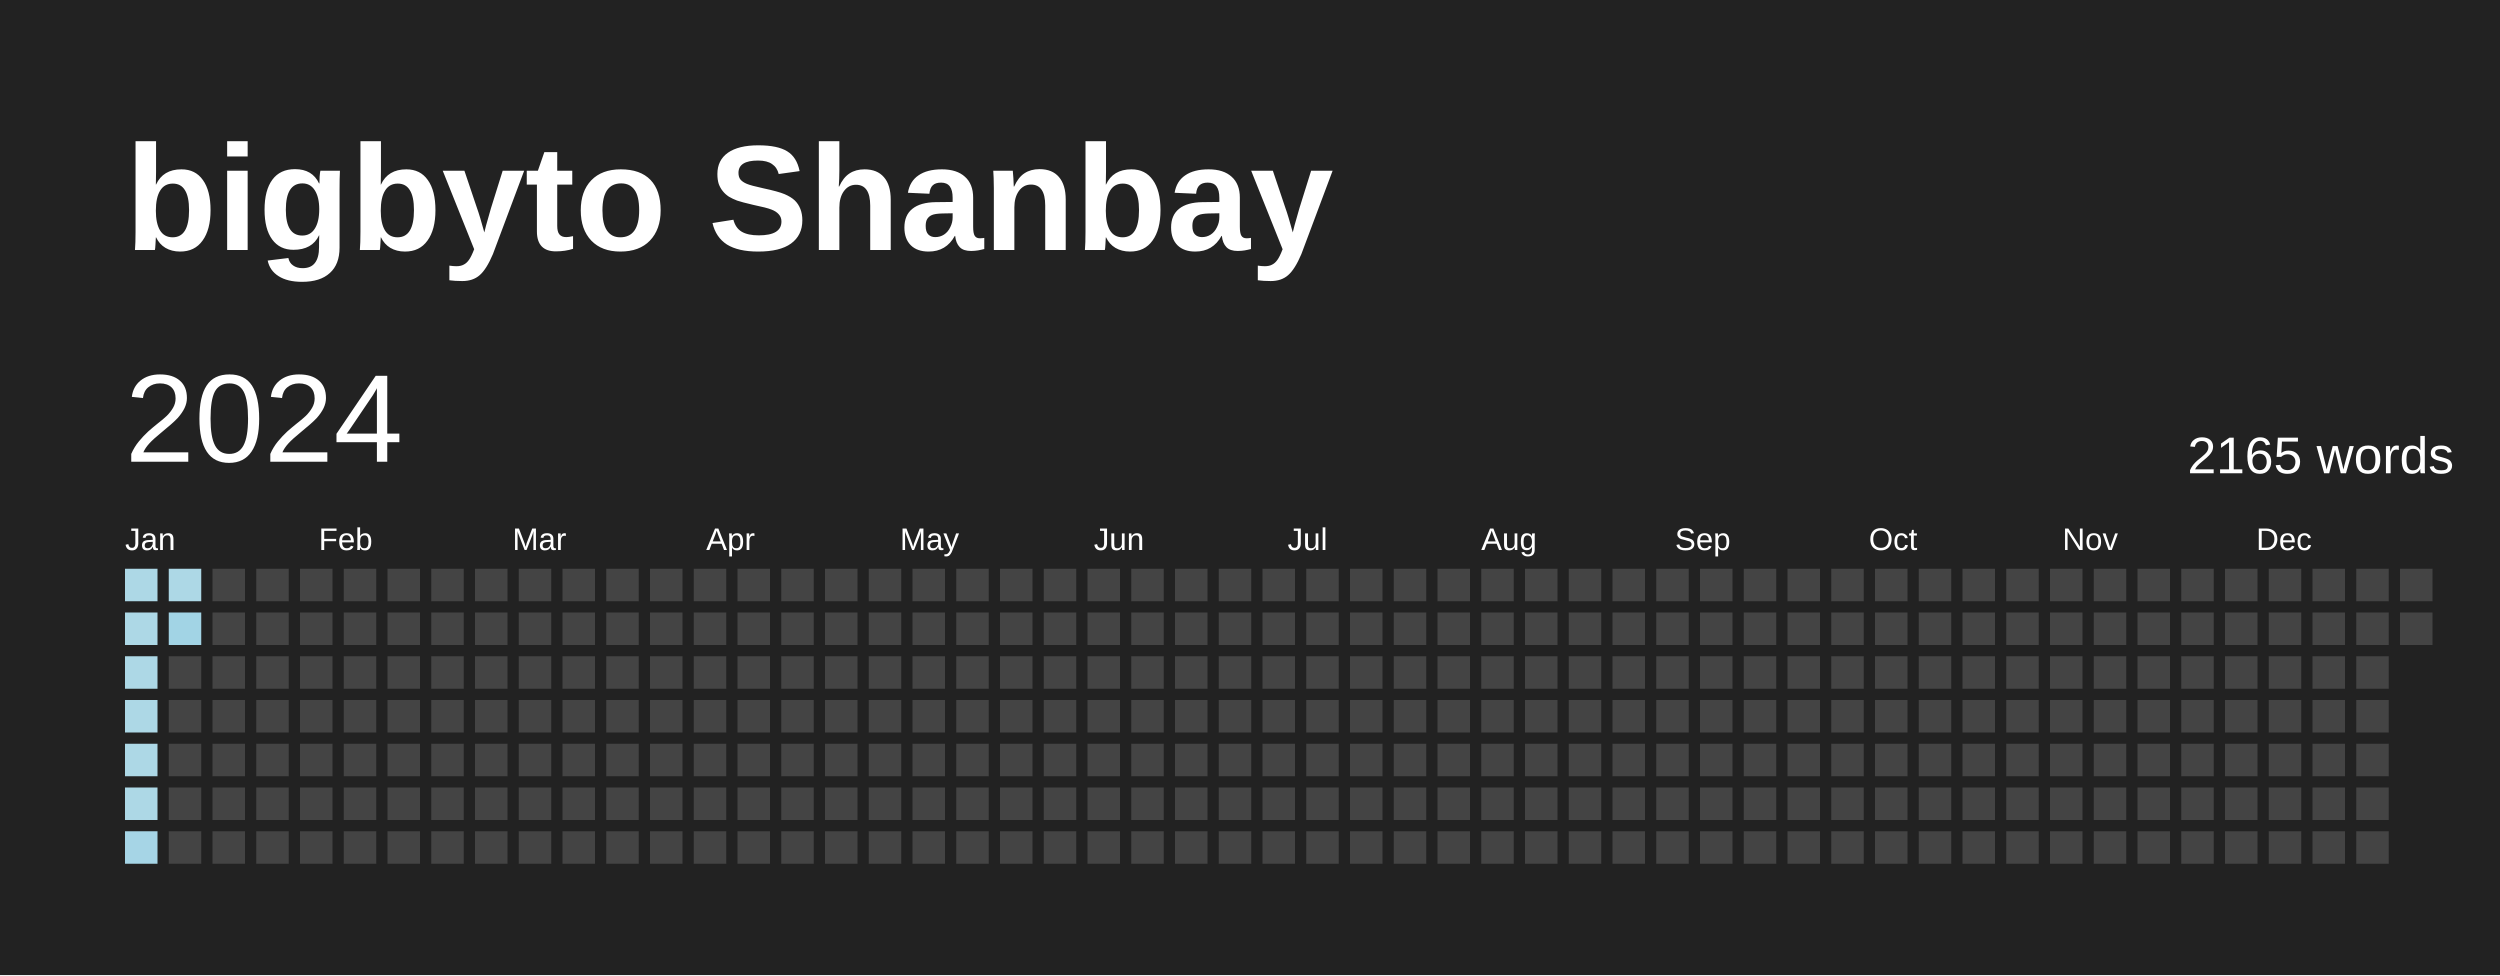
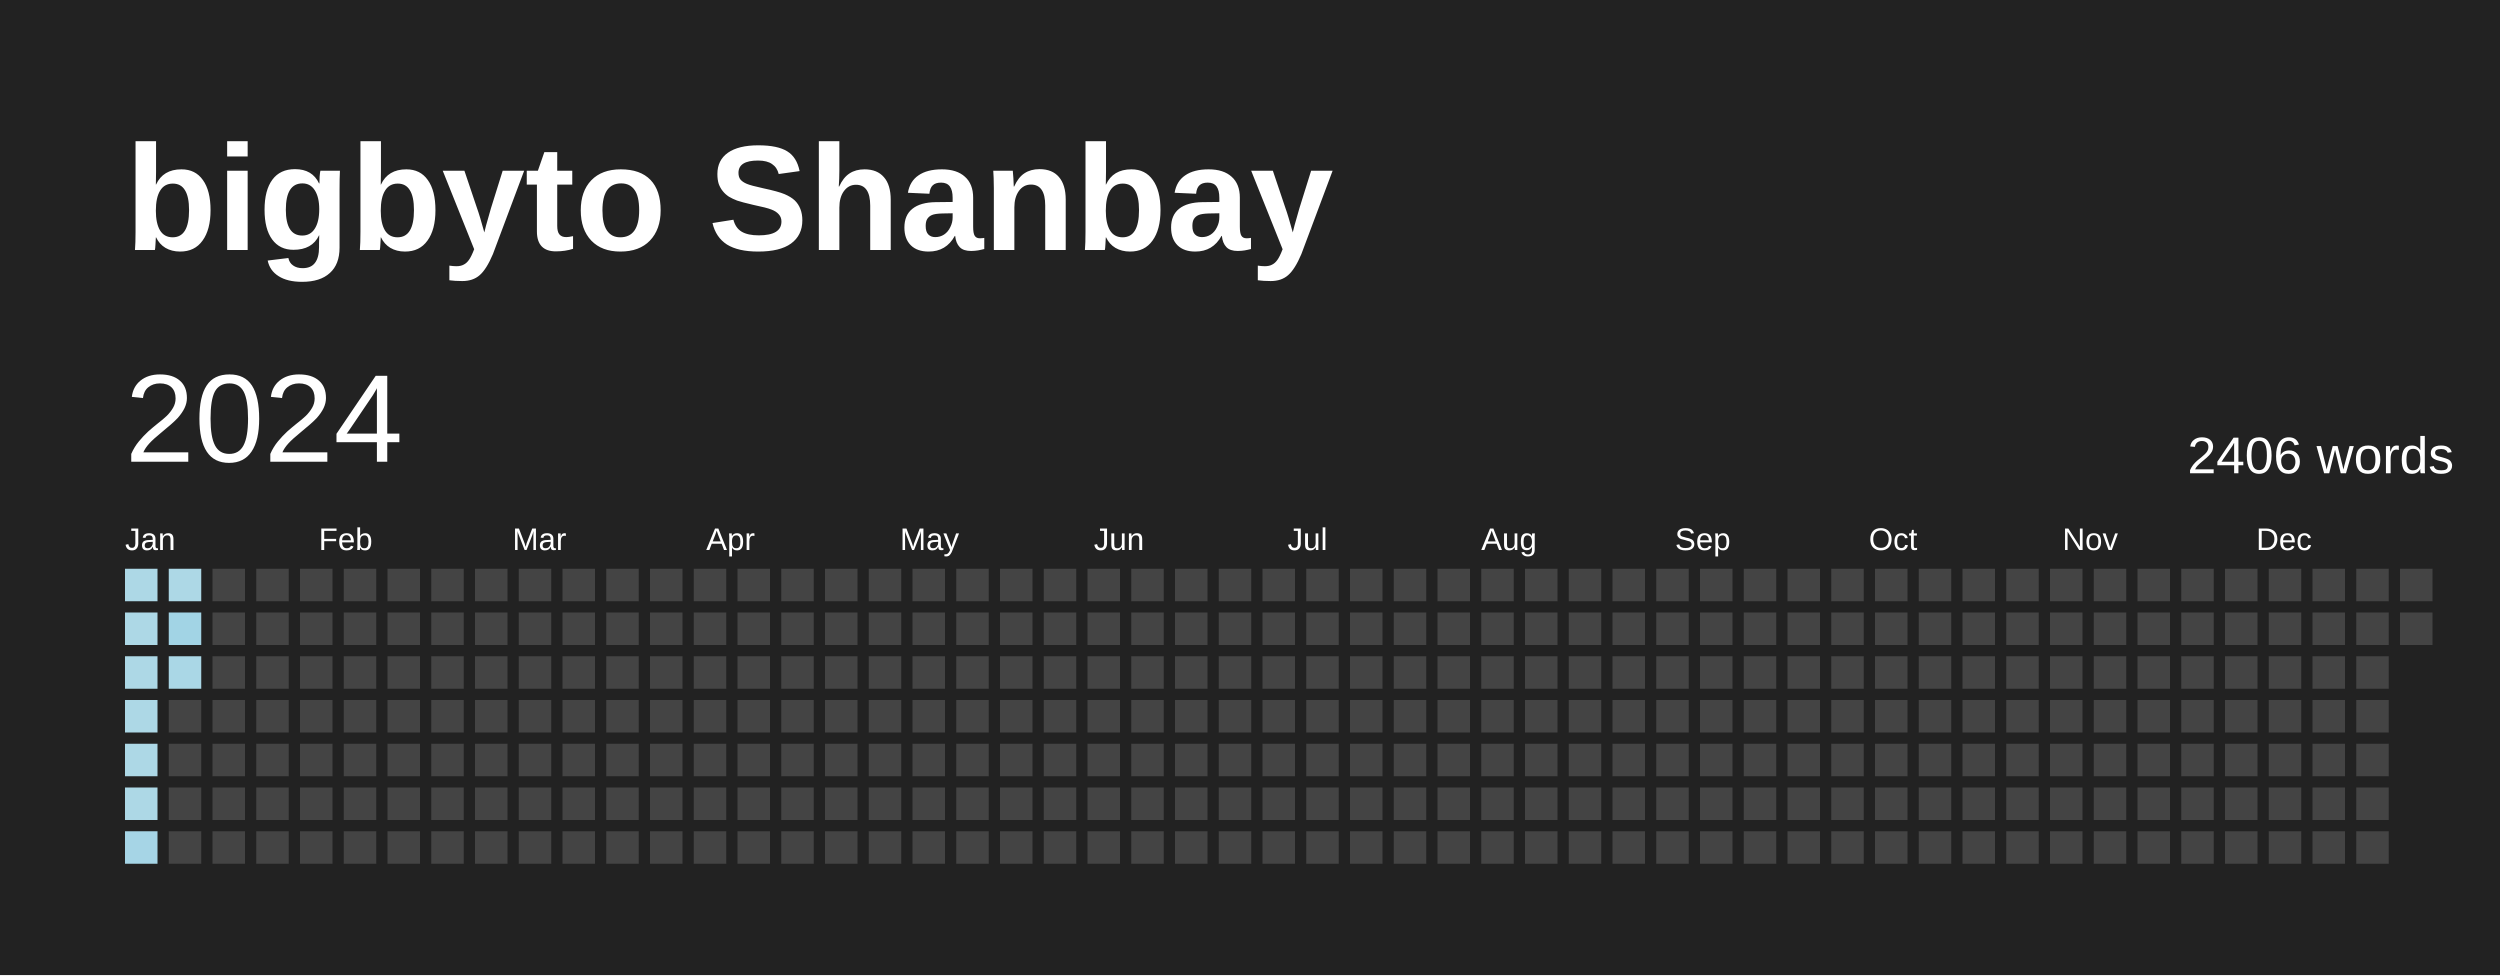
<svg xmlns="http://www.w3.org/2000/svg" baseProfile="full" height="78mm" version="1.1" viewBox="0,0,200,78" width="200mm">
  <defs />
  <rect fill="#222222" height="78" width="200" x="0" y="0" />
  <text fill="#FFFFFF" style="font-size:12px; font-family:Arial; font-weight:bold;" x="10" y="20">bigbyto Shanbay</text>
  <text dominant-baseline="hanging" fill="#FFFFFF" style="font-size:10.0px; font-family:Arial;" x="10" y="30">2024</text>
-   <text dominant-baseline="hanging" fill="#FFFFFF" style="font-size:4.125px; font-family:Arial;" x="175" y="35">2165 words</text>
+   <text dominant-baseline="hanging" fill="#FFFFFF" style="font-size:4.125px; font-family:Arial;" x="175" y="35">2406 words</text>
  <text fill="#FFFFFF" style="font-size:2.5px; font-family:Arial" x="10.0" y="44">Jan</text>
  <text fill="#FFFFFF" style="font-size:2.5px; font-family:Arial" x="25.5" y="44">Feb</text>
  <text fill="#FFFFFF" style="font-size:2.5px; font-family:Arial" x="41.0" y="44">Mar</text>
  <text fill="#FFFFFF" style="font-size:2.5px; font-family:Arial" x="56.5" y="44">Apr</text>
  <text fill="#FFFFFF" style="font-size:2.5px; font-family:Arial" x="72.0" y="44">May</text>
  <text fill="#FFFFFF" style="font-size:2.5px; font-family:Arial" x="87.5" y="44">Jun</text>
  <text fill="#FFFFFF" style="font-size:2.5px; font-family:Arial" x="103.0" y="44">Jul</text>
  <text fill="#FFFFFF" style="font-size:2.5px; font-family:Arial" x="118.5" y="44">Aug</text>
  <text fill="#FFFFFF" style="font-size:2.5px; font-family:Arial" x="134.0" y="44">Sep</text>
  <text fill="#FFFFFF" style="font-size:2.5px; font-family:Arial" x="149.5" y="44">Oct</text>
  <text fill="#FFFFFF" style="font-size:2.5px; font-family:Arial" x="165.0" y="44">Nov</text>
  <text fill="#FFFFFF" style="font-size:2.5px; font-family:Arial" x="180.5" y="44">Dec</text>
  <rect fill="#add8e6" height="2.6" width="2.6" x="10.0" y="45.5" />
  <rect fill="#add8e6" height="2.6" width="2.6" x="10.0" y="49.0" />
  <rect fill="#add8e6" height="2.6" width="2.6" x="10.0" y="52.5" />
  <rect fill="#add8e6" height="2.6" width="2.6" x="10.0" y="56.0" />
  <rect fill="#add8e6" height="2.6" width="2.6" x="10.0" y="59.5" />
  <rect fill="#add8e6" height="2.6" width="2.6" x="10.0" y="63.0" />
  <rect fill="#a6d5e6" height="2.6" width="2.6" x="10.0" y="66.5" />
  <rect fill="#add8e6" height="2.6" width="2.6" x="13.5" y="45.5" />
  <rect fill="#a2d4e5" height="2.6" width="2.6" x="13.5" y="49.0" />
-   <rect fill="#444444" height="2.6" width="2.6" x="13.5" y="52.5" />
+   <rect fill="#aad7e6" height="2.6" width="2.6" x="13.5" y="52.5" />
  <rect fill="#444444" height="2.6" width="2.6" x="13.5" y="56.0" />
  <rect fill="#444444" height="2.6" width="2.6" x="13.5" y="59.5" />
  <rect fill="#444444" height="2.6" width="2.6" x="13.5" y="63.0" />
  <rect fill="#444444" height="2.6" width="2.6" x="13.5" y="66.5" />
  <rect fill="#444444" height="2.6" width="2.6" x="17.0" y="45.5" />
  <rect fill="#444444" height="2.6" width="2.6" x="17.0" y="49.0" />
  <rect fill="#444444" height="2.6" width="2.6" x="17.0" y="52.5" />
  <rect fill="#444444" height="2.6" width="2.6" x="17.0" y="56.0" />
  <rect fill="#444444" height="2.6" width="2.6" x="17.0" y="59.5" />
  <rect fill="#444444" height="2.6" width="2.6" x="17.0" y="63.0" />
  <rect fill="#444444" height="2.6" width="2.6" x="17.0" y="66.5" />
  <rect fill="#444444" height="2.6" width="2.6" x="20.5" y="45.5" />
  <rect fill="#444444" height="2.6" width="2.6" x="20.5" y="49.0" />
  <rect fill="#444444" height="2.6" width="2.6" x="20.5" y="52.5" />
  <rect fill="#444444" height="2.6" width="2.6" x="20.5" y="56.0" />
  <rect fill="#444444" height="2.6" width="2.6" x="20.5" y="59.5" />
  <rect fill="#444444" height="2.6" width="2.6" x="20.5" y="63.0" />
  <rect fill="#444444" height="2.6" width="2.6" x="20.5" y="66.5" />
  <rect fill="#444444" height="2.6" width="2.6" x="24.0" y="45.5" />
  <rect fill="#444444" height="2.6" width="2.6" x="24.0" y="49.0" />
  <rect fill="#444444" height="2.6" width="2.6" x="24.0" y="52.5" />
  <rect fill="#444444" height="2.6" width="2.6" x="24.0" y="56.0" />
  <rect fill="#444444" height="2.6" width="2.6" x="24.0" y="59.5" />
  <rect fill="#444444" height="2.6" width="2.6" x="24.0" y="63.0" />
  <rect fill="#444444" height="2.6" width="2.6" x="24.0" y="66.5" />
  <rect fill="#444444" height="2.6" width="2.6" x="27.5" y="45.5" />
  <rect fill="#444444" height="2.6" width="2.6" x="27.5" y="49.0" />
  <rect fill="#444444" height="2.6" width="2.6" x="27.5" y="52.5" />
  <rect fill="#444444" height="2.6" width="2.6" x="27.5" y="56.0" />
  <rect fill="#444444" height="2.6" width="2.6" x="27.5" y="59.5" />
  <rect fill="#444444" height="2.6" width="2.6" x="27.5" y="63.0" />
  <rect fill="#444444" height="2.6" width="2.6" x="27.5" y="66.5" />
  <rect fill="#444444" height="2.6" width="2.6" x="31.0" y="45.5" />
  <rect fill="#444444" height="2.6" width="2.6" x="31.0" y="49.0" />
  <rect fill="#444444" height="2.6" width="2.6" x="31.0" y="52.5" />
  <rect fill="#444444" height="2.6" width="2.6" x="31.0" y="56.0" />
  <rect fill="#444444" height="2.6" width="2.6" x="31.0" y="59.5" />
  <rect fill="#444444" height="2.6" width="2.6" x="31.0" y="63.0" />
  <rect fill="#444444" height="2.6" width="2.6" x="31.0" y="66.5" />
  <rect fill="#444444" height="2.6" width="2.6" x="34.5" y="45.5" />
  <rect fill="#444444" height="2.6" width="2.6" x="34.5" y="49.0" />
  <rect fill="#444444" height="2.6" width="2.6" x="34.5" y="52.5" />
  <rect fill="#444444" height="2.6" width="2.6" x="34.5" y="56.0" />
  <rect fill="#444444" height="2.6" width="2.6" x="34.5" y="59.5" />
  <rect fill="#444444" height="2.6" width="2.6" x="34.5" y="63.0" />
  <rect fill="#444444" height="2.6" width="2.6" x="34.5" y="66.5" />
  <rect fill="#444444" height="2.6" width="2.6" x="38.0" y="45.5" />
  <rect fill="#444444" height="2.6" width="2.6" x="38.0" y="49.0" />
  <rect fill="#444444" height="2.6" width="2.6" x="38.0" y="52.5" />
  <rect fill="#444444" height="2.6" width="2.6" x="38.0" y="56.0" />
  <rect fill="#444444" height="2.6" width="2.6" x="38.0" y="59.5" />
  <rect fill="#444444" height="2.6" width="2.6" x="38.0" y="63.0" />
  <rect fill="#444444" height="2.6" width="2.6" x="38.0" y="66.5" />
  <rect fill="#444444" height="2.6" width="2.6" x="41.5" y="45.5" />
  <rect fill="#444444" height="2.6" width="2.6" x="41.5" y="49.0" />
  <rect fill="#444444" height="2.6" width="2.6" x="41.5" y="52.5" />
  <rect fill="#444444" height="2.6" width="2.6" x="41.5" y="56.0" />
  <rect fill="#444444" height="2.6" width="2.6" x="41.5" y="59.5" />
  <rect fill="#444444" height="2.6" width="2.6" x="41.5" y="63.0" />
  <rect fill="#444444" height="2.6" width="2.6" x="41.5" y="66.5" />
  <rect fill="#444444" height="2.6" width="2.6" x="45.0" y="45.5" />
  <rect fill="#444444" height="2.6" width="2.6" x="45.0" y="49.0" />
  <rect fill="#444444" height="2.6" width="2.6" x="45.0" y="52.5" />
  <rect fill="#444444" height="2.6" width="2.6" x="45.0" y="56.0" />
  <rect fill="#444444" height="2.6" width="2.6" x="45.0" y="59.5" />
  <rect fill="#444444" height="2.6" width="2.6" x="45.0" y="63.0" />
  <rect fill="#444444" height="2.6" width="2.6" x="45.0" y="66.5" />
  <rect fill="#444444" height="2.6" width="2.6" x="48.5" y="45.5" />
  <rect fill="#444444" height="2.6" width="2.6" x="48.5" y="49.0" />
  <rect fill="#444444" height="2.6" width="2.6" x="48.5" y="52.5" />
  <rect fill="#444444" height="2.6" width="2.6" x="48.5" y="56.0" />
  <rect fill="#444444" height="2.6" width="2.6" x="48.5" y="59.5" />
  <rect fill="#444444" height="2.6" width="2.6" x="48.5" y="63.0" />
  <rect fill="#444444" height="2.6" width="2.6" x="48.5" y="66.5" />
  <rect fill="#444444" height="2.6" width="2.6" x="52.0" y="45.5" />
  <rect fill="#444444" height="2.6" width="2.6" x="52.0" y="49.0" />
  <rect fill="#444444" height="2.6" width="2.6" x="52.0" y="52.5" />
  <rect fill="#444444" height="2.6" width="2.6" x="52.0" y="56.0" />
  <rect fill="#444444" height="2.6" width="2.6" x="52.0" y="59.5" />
  <rect fill="#444444" height="2.6" width="2.6" x="52.0" y="63.0" />
  <rect fill="#444444" height="2.6" width="2.6" x="52.0" y="66.5" />
  <rect fill="#444444" height="2.6" width="2.6" x="55.5" y="45.5" />
  <rect fill="#444444" height="2.6" width="2.6" x="55.5" y="49.0" />
  <rect fill="#444444" height="2.6" width="2.6" x="55.5" y="52.5" />
  <rect fill="#444444" height="2.6" width="2.6" x="55.5" y="56.0" />
  <rect fill="#444444" height="2.6" width="2.6" x="55.5" y="59.5" />
  <rect fill="#444444" height="2.6" width="2.6" x="55.5" y="63.0" />
  <rect fill="#444444" height="2.6" width="2.6" x="55.5" y="66.5" />
  <rect fill="#444444" height="2.6" width="2.6" x="59.0" y="45.5" />
  <rect fill="#444444" height="2.6" width="2.6" x="59.0" y="49.0" />
  <rect fill="#444444" height="2.6" width="2.6" x="59.0" y="52.5" />
  <rect fill="#444444" height="2.6" width="2.6" x="59.0" y="56.0" />
  <rect fill="#444444" height="2.6" width="2.6" x="59.0" y="59.5" />
  <rect fill="#444444" height="2.6" width="2.6" x="59.0" y="63.0" />
  <rect fill="#444444" height="2.6" width="2.6" x="59.0" y="66.5" />
  <rect fill="#444444" height="2.6" width="2.6" x="62.5" y="45.5" />
  <rect fill="#444444" height="2.6" width="2.6" x="62.5" y="49.0" />
  <rect fill="#444444" height="2.6" width="2.6" x="62.5" y="52.5" />
  <rect fill="#444444" height="2.6" width="2.6" x="62.5" y="56.0" />
  <rect fill="#444444" height="2.6" width="2.6" x="62.5" y="59.5" />
  <rect fill="#444444" height="2.6" width="2.6" x="62.5" y="63.0" />
  <rect fill="#444444" height="2.6" width="2.6" x="62.5" y="66.5" />
  <rect fill="#444444" height="2.6" width="2.6" x="66.0" y="45.5" />
  <rect fill="#444444" height="2.6" width="2.6" x="66.0" y="49.0" />
  <rect fill="#444444" height="2.6" width="2.6" x="66.0" y="52.5" />
  <rect fill="#444444" height="2.6" width="2.6" x="66.0" y="56.0" />
  <rect fill="#444444" height="2.6" width="2.6" x="66.0" y="59.5" />
  <rect fill="#444444" height="2.6" width="2.6" x="66.0" y="63.0" />
  <rect fill="#444444" height="2.6" width="2.6" x="66.0" y="66.5" />
  <rect fill="#444444" height="2.6" width="2.6" x="69.5" y="45.5" />
  <rect fill="#444444" height="2.6" width="2.6" x="69.5" y="49.0" />
  <rect fill="#444444" height="2.6" width="2.6" x="69.5" y="52.5" />
  <rect fill="#444444" height="2.6" width="2.6" x="69.5" y="56.0" />
  <rect fill="#444444" height="2.6" width="2.6" x="69.5" y="59.5" />
  <rect fill="#444444" height="2.6" width="2.6" x="69.5" y="63.0" />
  <rect fill="#444444" height="2.6" width="2.6" x="69.5" y="66.5" />
  <rect fill="#444444" height="2.6" width="2.6" x="73.0" y="45.5" />
  <rect fill="#444444" height="2.6" width="2.6" x="73.0" y="49.0" />
  <rect fill="#444444" height="2.6" width="2.6" x="73.0" y="52.5" />
  <rect fill="#444444" height="2.6" width="2.6" x="73.0" y="56.0" />
  <rect fill="#444444" height="2.6" width="2.6" x="73.0" y="59.5" />
  <rect fill="#444444" height="2.6" width="2.6" x="73.0" y="63.0" />
  <rect fill="#444444" height="2.6" width="2.6" x="73.0" y="66.5" />
  <rect fill="#444444" height="2.6" width="2.6" x="76.5" y="45.5" />
  <rect fill="#444444" height="2.6" width="2.6" x="76.5" y="49.0" />
  <rect fill="#444444" height="2.6" width="2.6" x="76.5" y="52.5" />
  <rect fill="#444444" height="2.6" width="2.6" x="76.5" y="56.0" />
  <rect fill="#444444" height="2.6" width="2.6" x="76.5" y="59.5" />
  <rect fill="#444444" height="2.6" width="2.6" x="76.5" y="63.0" />
  <rect fill="#444444" height="2.6" width="2.6" x="76.5" y="66.5" />
  <rect fill="#444444" height="2.6" width="2.6" x="80.0" y="45.5" />
  <rect fill="#444444" height="2.6" width="2.6" x="80.0" y="49.0" />
  <rect fill="#444444" height="2.6" width="2.6" x="80.0" y="52.5" />
  <rect fill="#444444" height="2.6" width="2.6" x="80.0" y="56.0" />
  <rect fill="#444444" height="2.6" width="2.6" x="80.0" y="59.5" />
  <rect fill="#444444" height="2.6" width="2.6" x="80.0" y="63.0" />
  <rect fill="#444444" height="2.6" width="2.6" x="80.0" y="66.5" />
  <rect fill="#444444" height="2.6" width="2.6" x="83.5" y="45.5" />
  <rect fill="#444444" height="2.6" width="2.6" x="83.5" y="49.0" />
  <rect fill="#444444" height="2.6" width="2.6" x="83.5" y="52.5" />
  <rect fill="#444444" height="2.6" width="2.6" x="83.5" y="56.0" />
  <rect fill="#444444" height="2.6" width="2.6" x="83.5" y="59.5" />
  <rect fill="#444444" height="2.6" width="2.6" x="83.5" y="63.0" />
  <rect fill="#444444" height="2.6" width="2.6" x="83.5" y="66.5" />
  <rect fill="#444444" height="2.6" width="2.6" x="87.0" y="45.5" />
  <rect fill="#444444" height="2.6" width="2.6" x="87.0" y="49.0" />
  <rect fill="#444444" height="2.6" width="2.6" x="87.0" y="52.5" />
  <rect fill="#444444" height="2.6" width="2.6" x="87.0" y="56.0" />
  <rect fill="#444444" height="2.6" width="2.6" x="87.0" y="59.5" />
  <rect fill="#444444" height="2.6" width="2.6" x="87.0" y="63.0" />
  <rect fill="#444444" height="2.6" width="2.6" x="87.0" y="66.5" />
  <rect fill="#444444" height="2.6" width="2.6" x="90.5" y="45.5" />
  <rect fill="#444444" height="2.6" width="2.6" x="90.5" y="49.0" />
  <rect fill="#444444" height="2.6" width="2.6" x="90.5" y="52.5" />
  <rect fill="#444444" height="2.6" width="2.6" x="90.5" y="56.0" />
  <rect fill="#444444" height="2.6" width="2.6" x="90.5" y="59.5" />
  <rect fill="#444444" height="2.6" width="2.6" x="90.5" y="63.0" />
  <rect fill="#444444" height="2.6" width="2.6" x="90.5" y="66.5" />
  <rect fill="#444444" height="2.6" width="2.6" x="94.0" y="45.5" />
  <rect fill="#444444" height="2.6" width="2.6" x="94.0" y="49.0" />
  <rect fill="#444444" height="2.6" width="2.6" x="94.0" y="52.5" />
  <rect fill="#444444" height="2.6" width="2.6" x="94.0" y="56.0" />
  <rect fill="#444444" height="2.6" width="2.6" x="94.0" y="59.5" />
  <rect fill="#444444" height="2.6" width="2.6" x="94.0" y="63.0" />
  <rect fill="#444444" height="2.6" width="2.6" x="94.0" y="66.5" />
  <rect fill="#444444" height="2.6" width="2.6" x="97.5" y="45.5" />
  <rect fill="#444444" height="2.6" width="2.6" x="97.5" y="49.0" />
  <rect fill="#444444" height="2.6" width="2.6" x="97.5" y="52.5" />
  <rect fill="#444444" height="2.6" width="2.6" x="97.5" y="56.0" />
  <rect fill="#444444" height="2.6" width="2.6" x="97.5" y="59.5" />
  <rect fill="#444444" height="2.6" width="2.6" x="97.5" y="63.0" />
  <rect fill="#444444" height="2.6" width="2.6" x="97.5" y="66.5" />
  <rect fill="#444444" height="2.6" width="2.6" x="101.0" y="45.5" />
  <rect fill="#444444" height="2.6" width="2.6" x="101.0" y="49.0" />
  <rect fill="#444444" height="2.6" width="2.6" x="101.0" y="52.5" />
  <rect fill="#444444" height="2.6" width="2.6" x="101.0" y="56.0" />
  <rect fill="#444444" height="2.6" width="2.6" x="101.0" y="59.5" />
  <rect fill="#444444" height="2.6" width="2.6" x="101.0" y="63.0" />
  <rect fill="#444444" height="2.6" width="2.6" x="101.0" y="66.5" />
  <rect fill="#444444" height="2.6" width="2.6" x="104.5" y="45.5" />
  <rect fill="#444444" height="2.6" width="2.6" x="104.5" y="49.0" />
  <rect fill="#444444" height="2.6" width="2.6" x="104.5" y="52.5" />
  <rect fill="#444444" height="2.6" width="2.6" x="104.5" y="56.0" />
  <rect fill="#444444" height="2.6" width="2.6" x="104.5" y="59.5" />
  <rect fill="#444444" height="2.6" width="2.6" x="104.5" y="63.0" />
  <rect fill="#444444" height="2.6" width="2.6" x="104.5" y="66.5" />
  <rect fill="#444444" height="2.6" width="2.6" x="108.0" y="45.5" />
  <rect fill="#444444" height="2.6" width="2.6" x="108.0" y="49.0" />
  <rect fill="#444444" height="2.6" width="2.6" x="108.0" y="52.5" />
  <rect fill="#444444" height="2.6" width="2.6" x="108.0" y="56.0" />
  <rect fill="#444444" height="2.6" width="2.6" x="108.0" y="59.5" />
  <rect fill="#444444" height="2.6" width="2.6" x="108.0" y="63.0" />
  <rect fill="#444444" height="2.6" width="2.6" x="108.0" y="66.5" />
  <rect fill="#444444" height="2.6" width="2.6" x="111.5" y="45.5" />
  <rect fill="#444444" height="2.6" width="2.6" x="111.5" y="49.0" />
  <rect fill="#444444" height="2.6" width="2.6" x="111.5" y="52.5" />
  <rect fill="#444444" height="2.6" width="2.6" x="111.5" y="56.0" />
  <rect fill="#444444" height="2.6" width="2.6" x="111.5" y="59.5" />
  <rect fill="#444444" height="2.6" width="2.6" x="111.5" y="63.0" />
  <rect fill="#444444" height="2.6" width="2.6" x="111.5" y="66.5" />
  <rect fill="#444444" height="2.6" width="2.6" x="115.0" y="45.5" />
  <rect fill="#444444" height="2.6" width="2.6" x="115.0" y="49.0" />
  <rect fill="#444444" height="2.6" width="2.6" x="115.0" y="52.5" />
  <rect fill="#444444" height="2.6" width="2.6" x="115.0" y="56.0" />
  <rect fill="#444444" height="2.6" width="2.6" x="115.0" y="59.5" />
  <rect fill="#444444" height="2.6" width="2.6" x="115.0" y="63.0" />
  <rect fill="#444444" height="2.6" width="2.6" x="115.0" y="66.5" />
  <rect fill="#444444" height="2.6" width="2.6" x="118.5" y="45.5" />
  <rect fill="#444444" height="2.6" width="2.6" x="118.5" y="49.0" />
  <rect fill="#444444" height="2.6" width="2.6" x="118.5" y="52.5" />
  <rect fill="#444444" height="2.6" width="2.6" x="118.5" y="56.0" />
  <rect fill="#444444" height="2.6" width="2.6" x="118.5" y="59.5" />
  <rect fill="#444444" height="2.6" width="2.6" x="118.5" y="63.0" />
  <rect fill="#444444" height="2.6" width="2.6" x="118.5" y="66.5" />
  <rect fill="#444444" height="2.6" width="2.6" x="122.0" y="45.5" />
  <rect fill="#444444" height="2.6" width="2.6" x="122.0" y="49.0" />
  <rect fill="#444444" height="2.6" width="2.6" x="122.0" y="52.5" />
  <rect fill="#444444" height="2.6" width="2.6" x="122.0" y="56.0" />
  <rect fill="#444444" height="2.6" width="2.6" x="122.0" y="59.5" />
  <rect fill="#444444" height="2.6" width="2.6" x="122.0" y="63.0" />
  <rect fill="#444444" height="2.6" width="2.6" x="122.0" y="66.5" />
  <rect fill="#444444" height="2.6" width="2.6" x="125.5" y="45.5" />
  <rect fill="#444444" height="2.6" width="2.6" x="125.5" y="49.0" />
  <rect fill="#444444" height="2.6" width="2.6" x="125.5" y="52.5" />
  <rect fill="#444444" height="2.6" width="2.6" x="125.5" y="56.0" />
  <rect fill="#444444" height="2.6" width="2.6" x="125.5" y="59.5" />
  <rect fill="#444444" height="2.6" width="2.6" x="125.5" y="63.0" />
  <rect fill="#444444" height="2.6" width="2.6" x="125.5" y="66.5" />
  <rect fill="#444444" height="2.6" width="2.6" x="129.0" y="45.5" />
  <rect fill="#444444" height="2.6" width="2.6" x="129.0" y="49.0" />
  <rect fill="#444444" height="2.6" width="2.6" x="129.0" y="52.5" />
  <rect fill="#444444" height="2.6" width="2.6" x="129.0" y="56.0" />
  <rect fill="#444444" height="2.6" width="2.6" x="129.0" y="59.5" />
  <rect fill="#444444" height="2.6" width="2.6" x="129.0" y="63.0" />
  <rect fill="#444444" height="2.6" width="2.6" x="129.0" y="66.5" />
  <rect fill="#444444" height="2.6" width="2.6" x="132.5" y="45.5" />
  <rect fill="#444444" height="2.6" width="2.6" x="132.5" y="49.0" />
  <rect fill="#444444" height="2.6" width="2.6" x="132.5" y="52.5" />
  <rect fill="#444444" height="2.6" width="2.6" x="132.5" y="56.0" />
  <rect fill="#444444" height="2.6" width="2.6" x="132.5" y="59.5" />
  <rect fill="#444444" height="2.6" width="2.6" x="132.5" y="63.0" />
  <rect fill="#444444" height="2.6" width="2.6" x="132.5" y="66.5" />
  <rect fill="#444444" height="2.6" width="2.6" x="136.0" y="45.5" />
  <rect fill="#444444" height="2.6" width="2.6" x="136.0" y="49.0" />
  <rect fill="#444444" height="2.6" width="2.6" x="136.0" y="52.5" />
  <rect fill="#444444" height="2.6" width="2.6" x="136.0" y="56.0" />
  <rect fill="#444444" height="2.6" width="2.6" x="136.0" y="59.5" />
  <rect fill="#444444" height="2.6" width="2.6" x="136.0" y="63.0" />
  <rect fill="#444444" height="2.6" width="2.6" x="136.0" y="66.5" />
  <rect fill="#444444" height="2.6" width="2.6" x="139.5" y="45.5" />
  <rect fill="#444444" height="2.6" width="2.6" x="139.5" y="49.0" />
  <rect fill="#444444" height="2.6" width="2.6" x="139.5" y="52.5" />
  <rect fill="#444444" height="2.6" width="2.6" x="139.5" y="56.0" />
  <rect fill="#444444" height="2.6" width="2.6" x="139.5" y="59.5" />
  <rect fill="#444444" height="2.6" width="2.6" x="139.5" y="63.0" />
  <rect fill="#444444" height="2.6" width="2.6" x="139.5" y="66.5" />
  <rect fill="#444444" height="2.6" width="2.6" x="143.0" y="45.5" />
  <rect fill="#444444" height="2.6" width="2.6" x="143.0" y="49.0" />
  <rect fill="#444444" height="2.6" width="2.6" x="143.0" y="52.5" />
  <rect fill="#444444" height="2.6" width="2.6" x="143.0" y="56.0" />
  <rect fill="#444444" height="2.6" width="2.6" x="143.0" y="59.5" />
  <rect fill="#444444" height="2.6" width="2.6" x="143.0" y="63.0" />
  <rect fill="#444444" height="2.6" width="2.6" x="143.0" y="66.5" />
  <rect fill="#444444" height="2.6" width="2.6" x="146.5" y="45.5" />
  <rect fill="#444444" height="2.6" width="2.6" x="146.5" y="49.0" />
  <rect fill="#444444" height="2.6" width="2.6" x="146.5" y="52.5" />
  <rect fill="#444444" height="2.6" width="2.6" x="146.5" y="56.0" />
  <rect fill="#444444" height="2.6" width="2.6" x="146.5" y="59.5" />
  <rect fill="#444444" height="2.6" width="2.6" x="146.5" y="63.0" />
  <rect fill="#444444" height="2.6" width="2.6" x="146.5" y="66.5" />
  <rect fill="#444444" height="2.6" width="2.6" x="150.0" y="45.5" />
  <rect fill="#444444" height="2.6" width="2.6" x="150.0" y="49.0" />
  <rect fill="#444444" height="2.6" width="2.6" x="150.0" y="52.5" />
  <rect fill="#444444" height="2.6" width="2.6" x="150.0" y="56.0" />
  <rect fill="#444444" height="2.6" width="2.6" x="150.0" y="59.5" />
  <rect fill="#444444" height="2.6" width="2.6" x="150.0" y="63.0" />
  <rect fill="#444444" height="2.6" width="2.6" x="150.0" y="66.5" />
  <rect fill="#444444" height="2.6" width="2.6" x="153.5" y="45.5" />
  <rect fill="#444444" height="2.6" width="2.6" x="153.5" y="49.0" />
  <rect fill="#444444" height="2.6" width="2.6" x="153.5" y="52.5" />
  <rect fill="#444444" height="2.6" width="2.6" x="153.5" y="56.0" />
  <rect fill="#444444" height="2.6" width="2.6" x="153.5" y="59.5" />
  <rect fill="#444444" height="2.6" width="2.6" x="153.5" y="63.0" />
  <rect fill="#444444" height="2.6" width="2.6" x="153.5" y="66.5" />
  <rect fill="#444444" height="2.6" width="2.6" x="157.0" y="45.5" />
  <rect fill="#444444" height="2.6" width="2.6" x="157.0" y="49.0" />
  <rect fill="#444444" height="2.6" width="2.6" x="157.0" y="52.5" />
  <rect fill="#444444" height="2.6" width="2.6" x="157.0" y="56.0" />
  <rect fill="#444444" height="2.6" width="2.6" x="157.0" y="59.5" />
  <rect fill="#444444" height="2.6" width="2.6" x="157.0" y="63.0" />
  <rect fill="#444444" height="2.6" width="2.6" x="157.0" y="66.5" />
  <rect fill="#444444" height="2.6" width="2.6" x="160.5" y="45.5" />
  <rect fill="#444444" height="2.6" width="2.6" x="160.5" y="49.0" />
  <rect fill="#444444" height="2.6" width="2.6" x="160.5" y="52.5" />
  <rect fill="#444444" height="2.6" width="2.6" x="160.5" y="56.0" />
  <rect fill="#444444" height="2.6" width="2.6" x="160.5" y="59.5" />
  <rect fill="#444444" height="2.6" width="2.6" x="160.5" y="63.0" />
  <rect fill="#444444" height="2.6" width="2.6" x="160.5" y="66.5" />
  <rect fill="#444444" height="2.6" width="2.6" x="164.0" y="45.5" />
  <rect fill="#444444" height="2.6" width="2.6" x="164.0" y="49.0" />
  <rect fill="#444444" height="2.6" width="2.6" x="164.0" y="52.5" />
  <rect fill="#444444" height="2.6" width="2.6" x="164.0" y="56.0" />
  <rect fill="#444444" height="2.6" width="2.6" x="164.0" y="59.5" />
  <rect fill="#444444" height="2.6" width="2.6" x="164.0" y="63.0" />
  <rect fill="#444444" height="2.6" width="2.6" x="164.0" y="66.5" />
  <rect fill="#444444" height="2.6" width="2.6" x="167.5" y="45.5" />
  <rect fill="#444444" height="2.6" width="2.6" x="167.5" y="49.0" />
  <rect fill="#444444" height="2.6" width="2.6" x="167.5" y="52.5" />
  <rect fill="#444444" height="2.6" width="2.6" x="167.5" y="56.0" />
  <rect fill="#444444" height="2.6" width="2.6" x="167.5" y="59.5" />
  <rect fill="#444444" height="2.6" width="2.6" x="167.5" y="63.0" />
  <rect fill="#444444" height="2.6" width="2.6" x="167.5" y="66.5" />
  <rect fill="#444444" height="2.6" width="2.6" x="171.0" y="45.5" />
  <rect fill="#444444" height="2.6" width="2.6" x="171.0" y="49.0" />
  <rect fill="#444444" height="2.6" width="2.6" x="171.0" y="52.5" />
  <rect fill="#444444" height="2.6" width="2.6" x="171.0" y="56.0" />
  <rect fill="#444444" height="2.6" width="2.6" x="171.0" y="59.5" />
  <rect fill="#444444" height="2.6" width="2.6" x="171.0" y="63.0" />
  <rect fill="#444444" height="2.6" width="2.6" x="171.0" y="66.5" />
  <rect fill="#444444" height="2.6" width="2.6" x="174.5" y="45.5" />
  <rect fill="#444444" height="2.6" width="2.6" x="174.5" y="49.0" />
  <rect fill="#444444" height="2.6" width="2.6" x="174.5" y="52.5" />
  <rect fill="#444444" height="2.6" width="2.6" x="174.5" y="56.0" />
  <rect fill="#444444" height="2.6" width="2.6" x="174.5" y="59.5" />
  <rect fill="#444444" height="2.6" width="2.6" x="174.5" y="63.0" />
  <rect fill="#444444" height="2.6" width="2.6" x="174.5" y="66.5" />
  <rect fill="#444444" height="2.6" width="2.6" x="178.0" y="45.5" />
  <rect fill="#444444" height="2.6" width="2.6" x="178.0" y="49.0" />
  <rect fill="#444444" height="2.6" width="2.6" x="178.0" y="52.5" />
  <rect fill="#444444" height="2.6" width="2.6" x="178.0" y="56.0" />
  <rect fill="#444444" height="2.6" width="2.6" x="178.0" y="59.5" />
  <rect fill="#444444" height="2.6" width="2.6" x="178.0" y="63.0" />
  <rect fill="#444444" height="2.6" width="2.6" x="178.0" y="66.5" />
  <rect fill="#444444" height="2.6" width="2.6" x="181.5" y="45.5" />
  <rect fill="#444444" height="2.6" width="2.6" x="181.5" y="49.0" />
  <rect fill="#444444" height="2.6" width="2.6" x="181.5" y="52.5" />
  <rect fill="#444444" height="2.6" width="2.6" x="181.5" y="56.0" />
  <rect fill="#444444" height="2.6" width="2.6" x="181.5" y="59.5" />
  <rect fill="#444444" height="2.6" width="2.6" x="181.5" y="63.0" />
  <rect fill="#444444" height="2.6" width="2.6" x="181.5" y="66.5" />
  <rect fill="#444444" height="2.6" width="2.6" x="185.0" y="45.5" />
  <rect fill="#444444" height="2.6" width="2.6" x="185.0" y="49.0" />
  <rect fill="#444444" height="2.6" width="2.6" x="185.0" y="52.5" />
  <rect fill="#444444" height="2.6" width="2.6" x="185.0" y="56.0" />
  <rect fill="#444444" height="2.6" width="2.6" x="185.0" y="59.5" />
  <rect fill="#444444" height="2.6" width="2.6" x="185.0" y="63.0" />
  <rect fill="#444444" height="2.6" width="2.6" x="185.0" y="66.5" />
  <rect fill="#444444" height="2.6" width="2.6" x="188.5" y="45.5" />
  <rect fill="#444444" height="2.6" width="2.6" x="188.5" y="49.0" />
  <rect fill="#444444" height="2.6" width="2.6" x="188.5" y="52.5" />
  <rect fill="#444444" height="2.6" width="2.6" x="188.5" y="56.0" />
  <rect fill="#444444" height="2.6" width="2.6" x="188.5" y="59.5" />
  <rect fill="#444444" height="2.6" width="2.6" x="188.5" y="63.0" />
  <rect fill="#444444" height="2.6" width="2.6" x="188.5" y="66.5" />
  <rect fill="#444444" height="2.6" width="2.6" x="192.0" y="45.5" />
  <rect fill="#444444" height="2.6" width="2.6" x="192.0" y="49.0" />
</svg>
